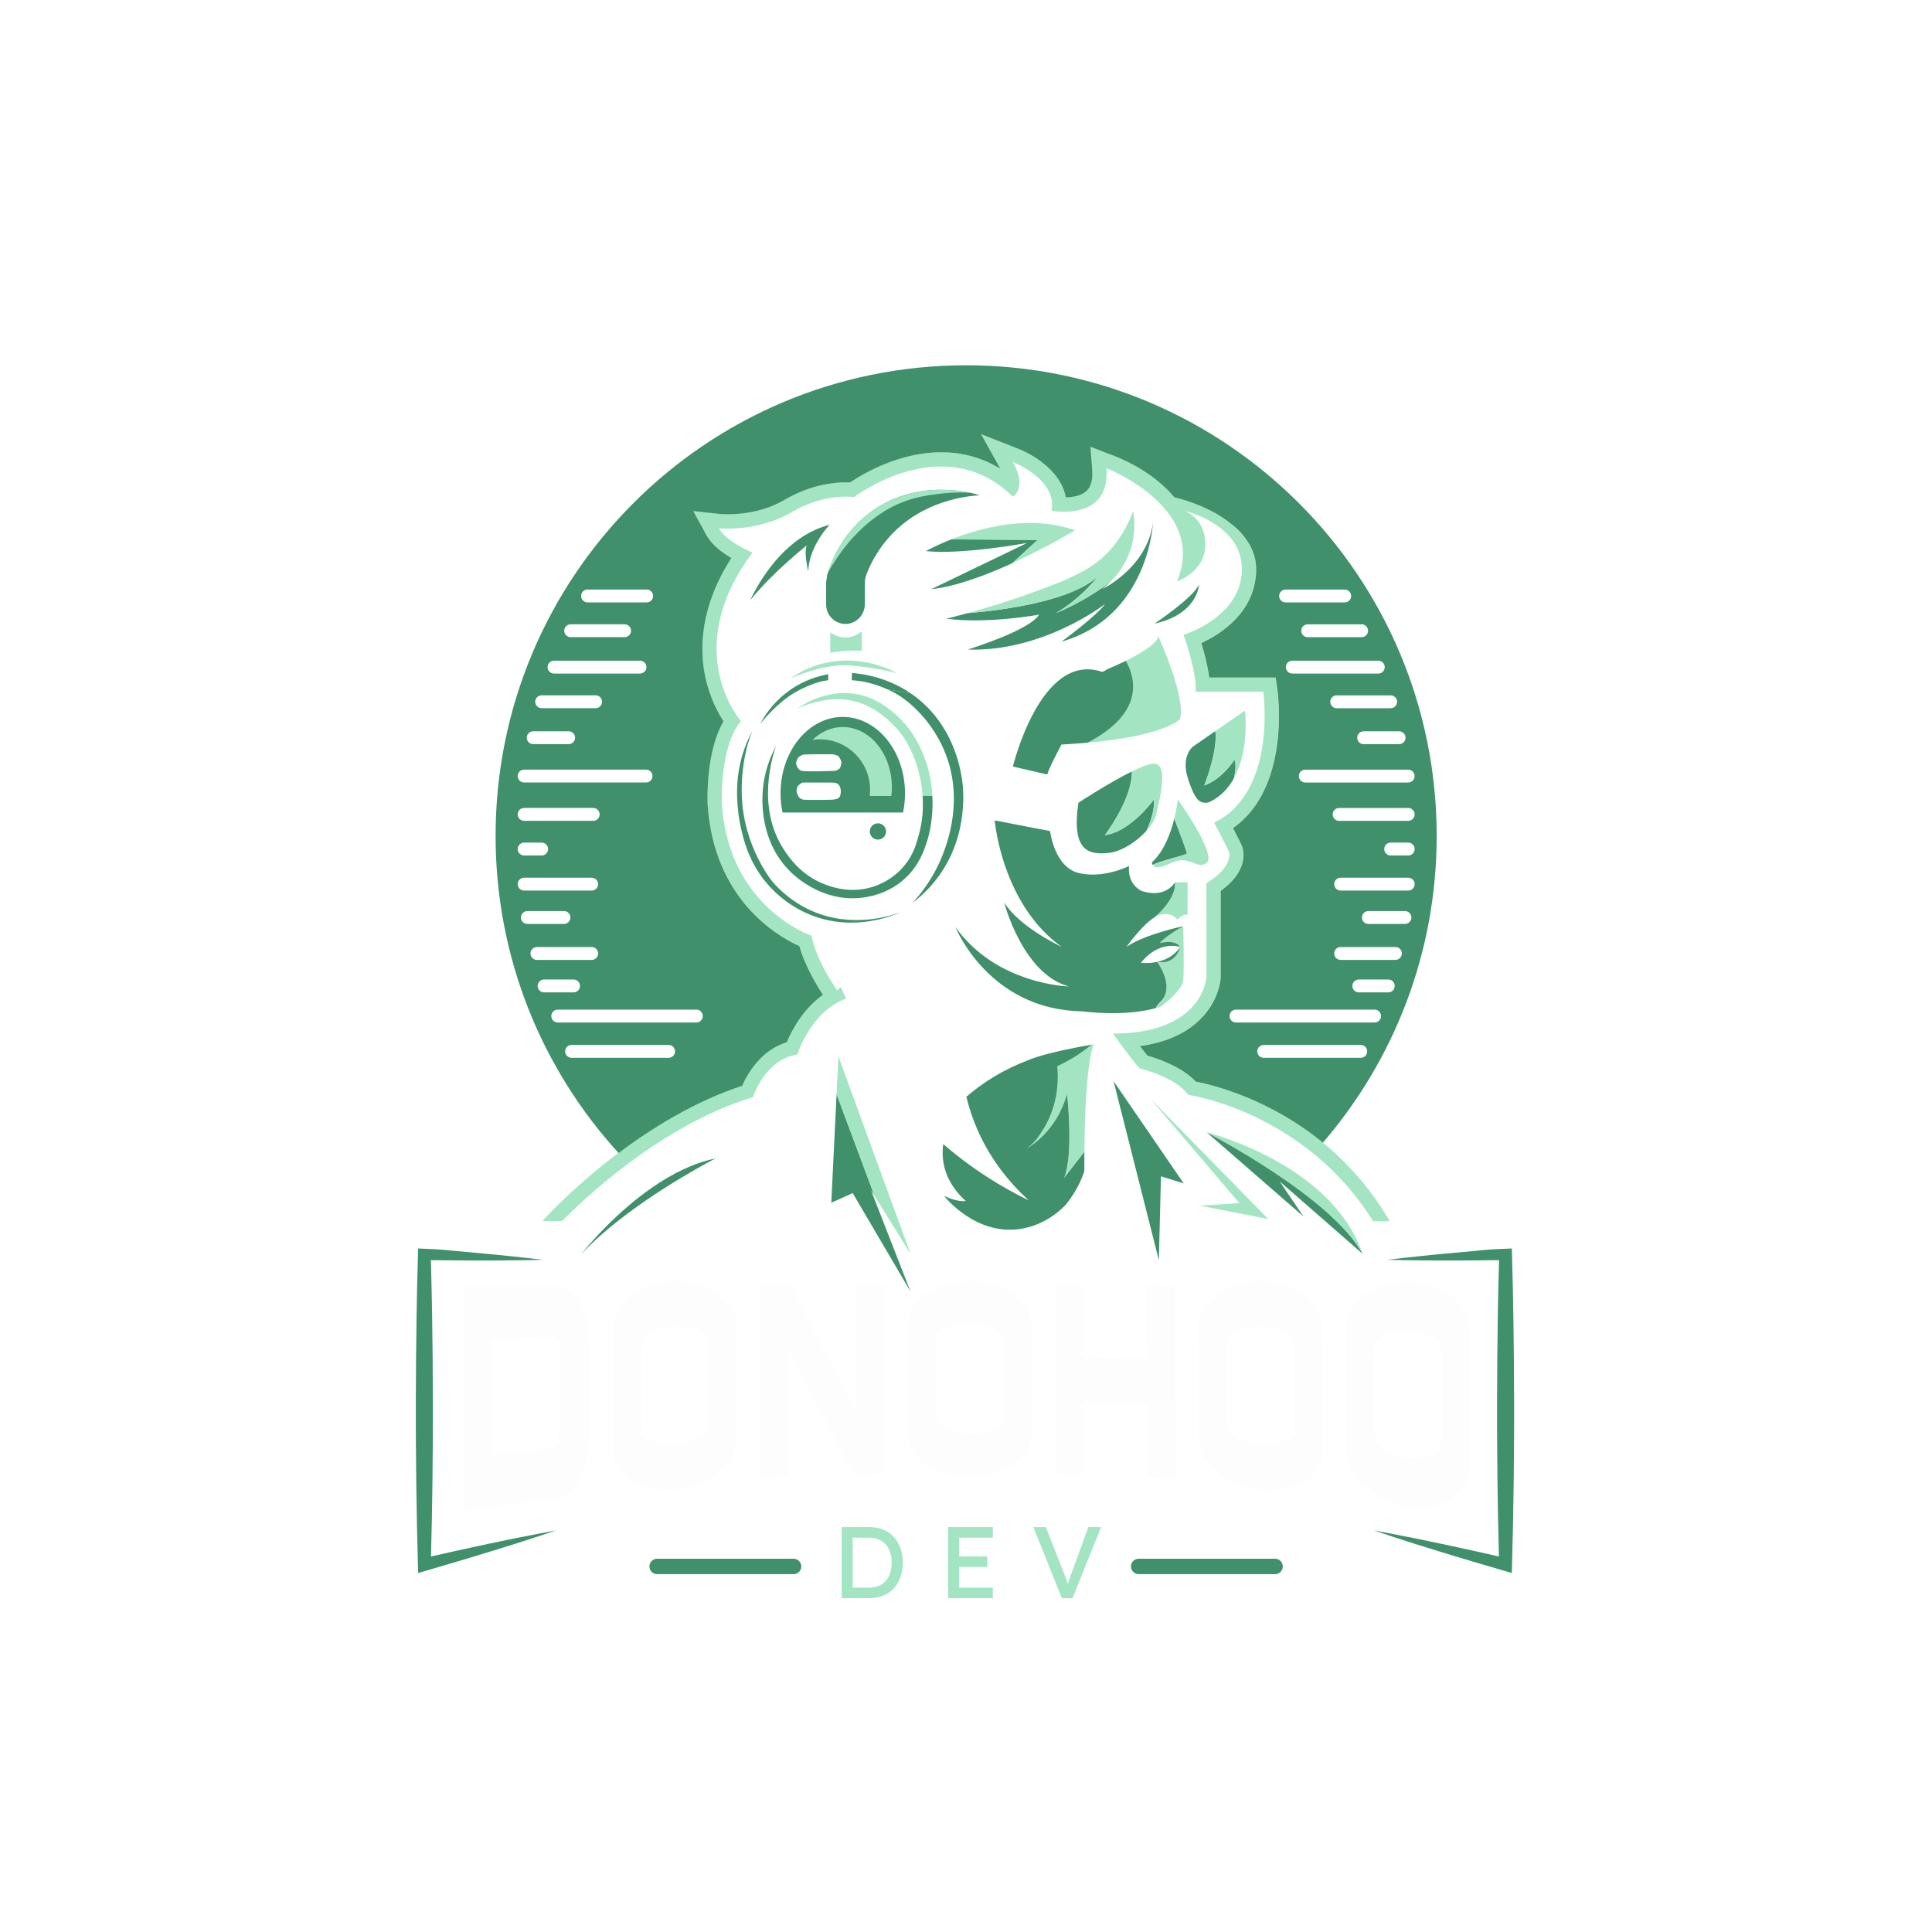
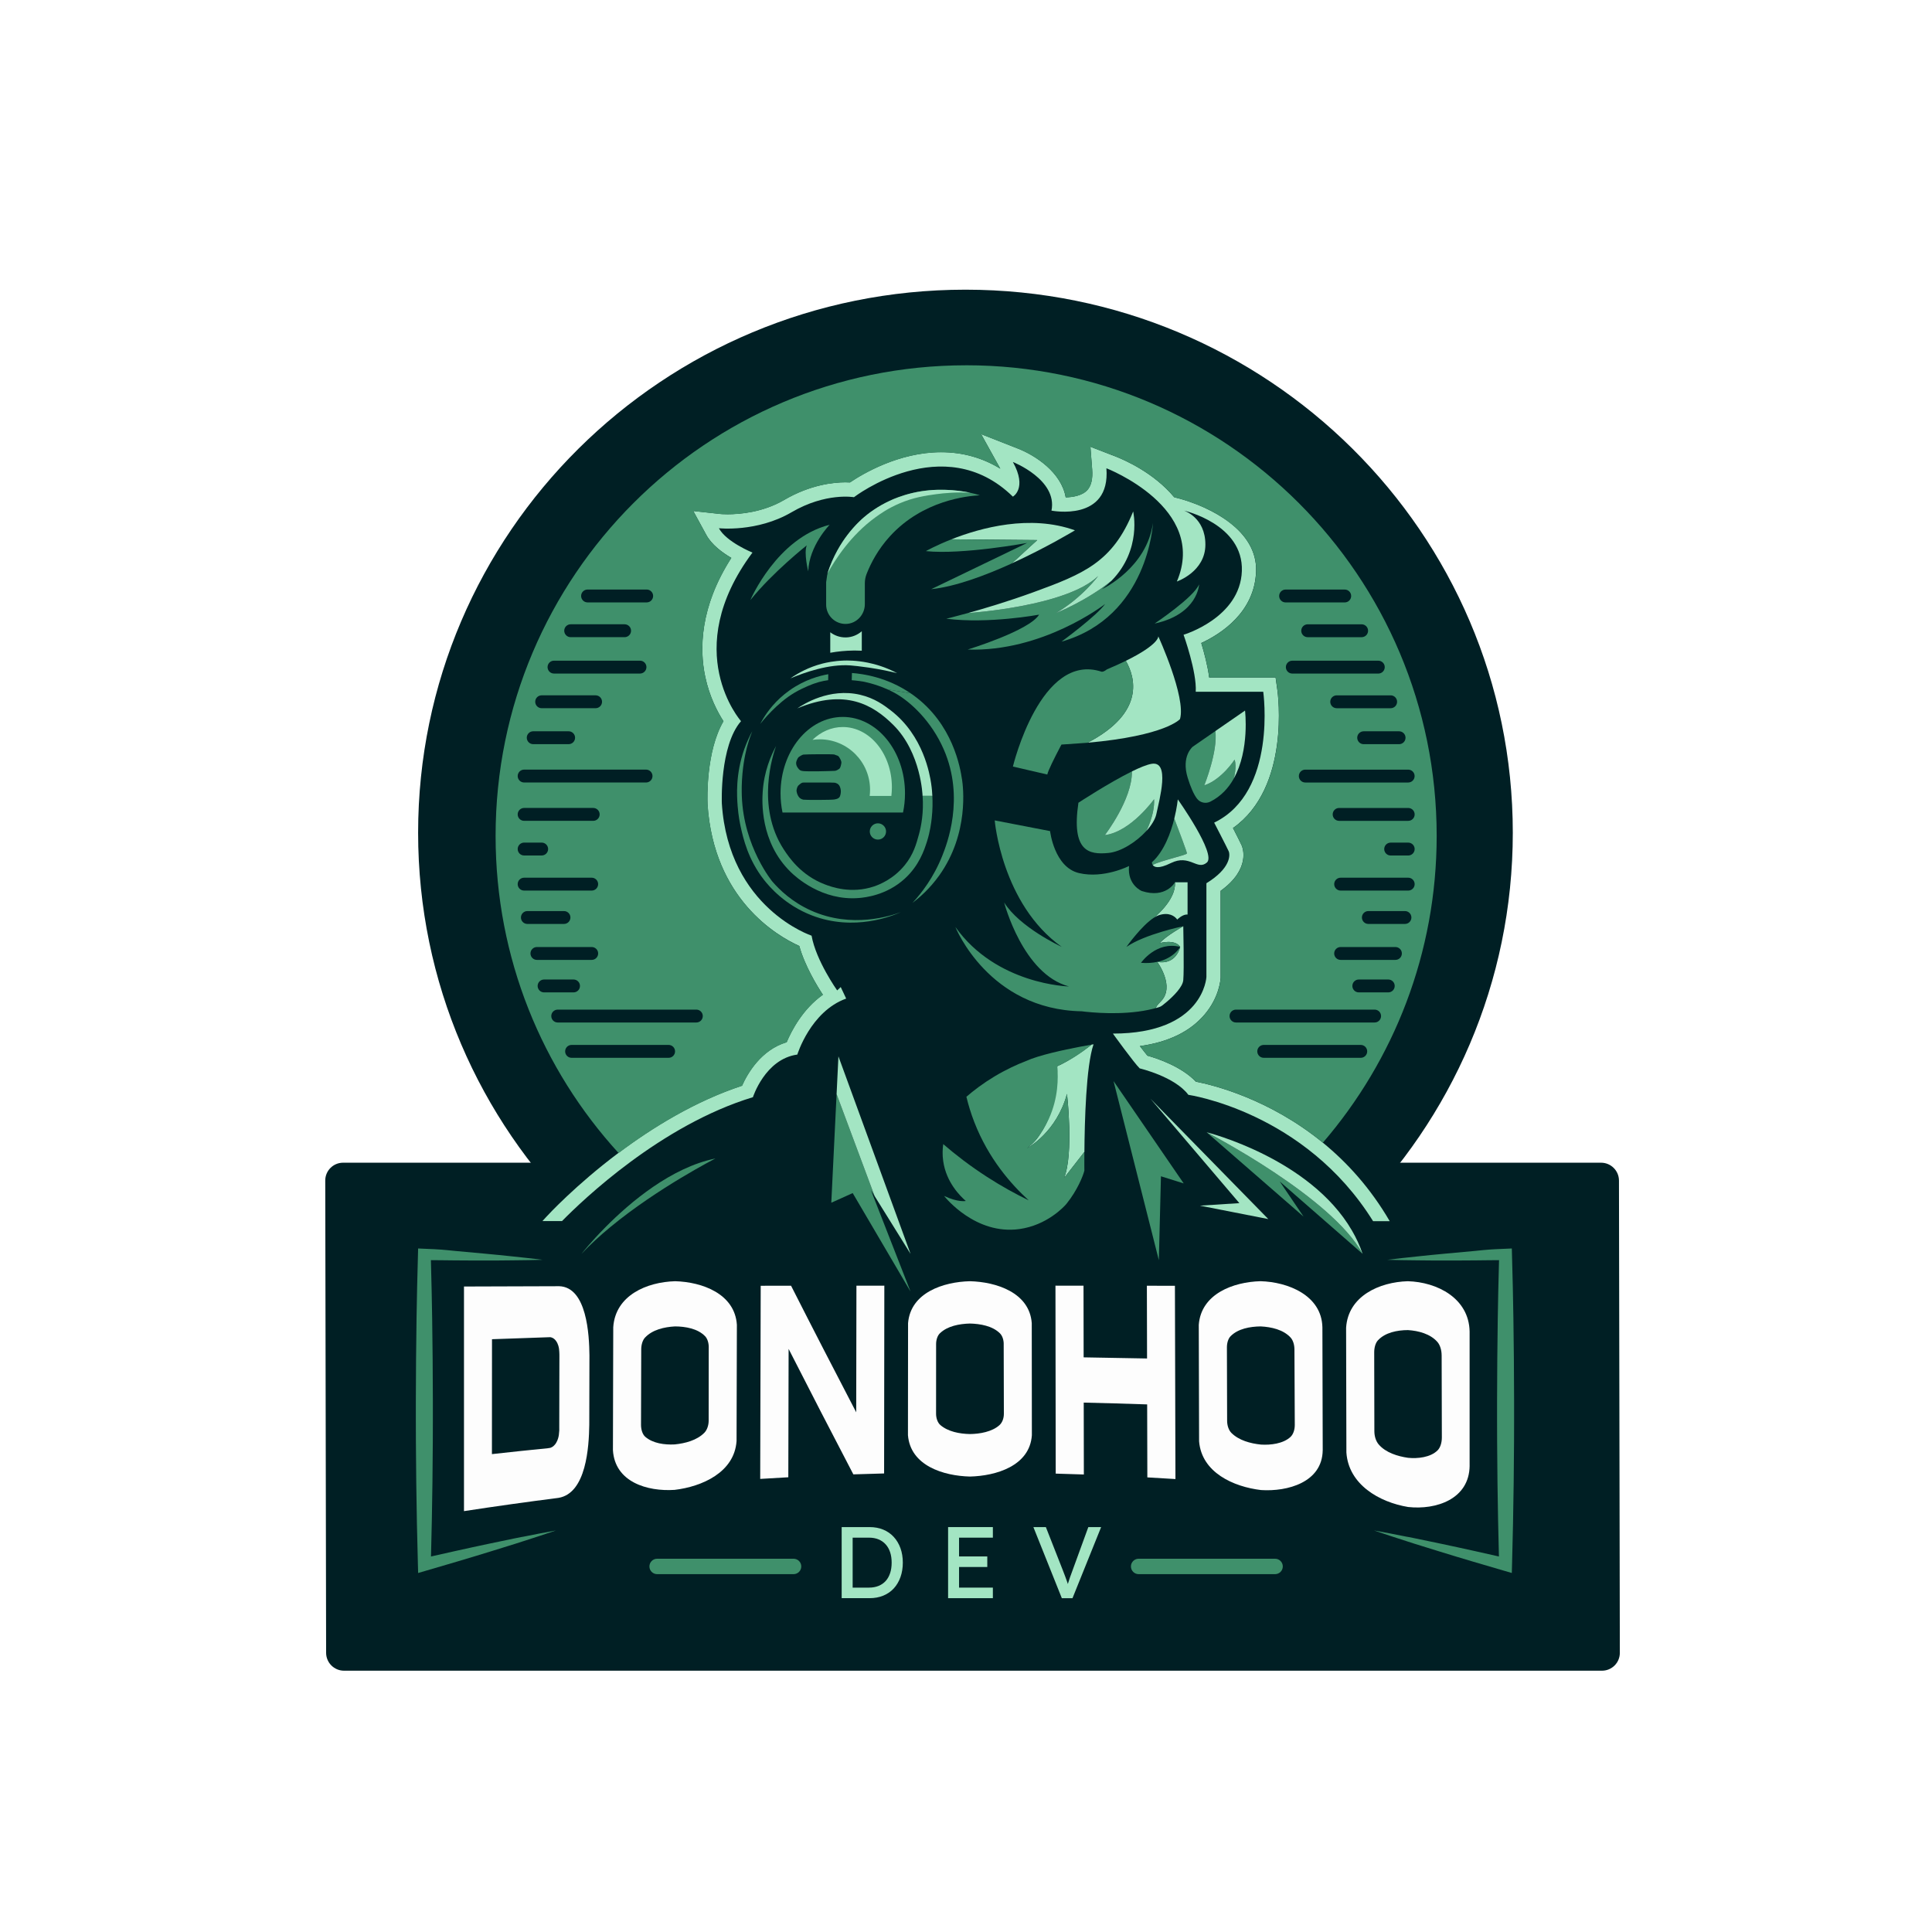
- <svg xmlns="http://www.w3.org/2000/svg" xmlns:ns1="https://boxy-svg.com" id="Layer_1" data-name="Layer 1" viewBox="0 0 1080 1080">
+ <svg xmlns="http://www.w3.org/2000/svg" xmlns:ns1="https://boxy-svg.com" id="Layer_1" data-name="Layer 1" viewBox="0 0 1080 1080" width="1080px" height="1080px">
  <defs>
    <style>
      .cls-1 {
        fill: #3f906b;
      }

      .cls-1, .cls-2, .cls-3, .cls-4 {
        stroke-width: 0px;
      }

      .cls-2 {
        fill: #a3e5c3;
      }

      .cls-3 {
        fill: #fdfdfd;
      }

      .cls-4 {
        fill: #001f24;
      }
    </style>
    <ns1:guide x="470.422" y="422.712" angle="0" />
    <ns1:guide x="451.222" y="421.563" angle="90" />
    <ns1:guide x="458.282" y="431.501" angle="-90" />
    <ns1:guide x="445.017" y="420.525" angle="0" />
+     <ns1:export>
+       <ns1:file format="svg" />
+     </ns1:export>
  </defs>
+   <rect transform="matrix(1, 0, 0.001837, 1, -45.49843, -133.7664)" x="225.857" y="783.726" width="723.197" height="283.97" rx="9.991" ry="9.991" class="cls-4" style="" />
+   <ellipse style="stroke: rgb(0, 0, 0);" cx="539.698" cy="465.509" rx="305.965" ry="303.577" class="cls-4" />
  <g>
    <path class="cls-1" d="m443.61,871.34h-76.27c-2.38,0-4.31,1.93-4.31,4.31s1.93,4.31,4.31,4.31h76.27c2.38,0,4.31-1.93,4.31-4.31s-1.93-4.31-4.31-4.31" />
    <path class="cls-1" d="m712.78,871.34h-76.27c-2.38,0-4.31,1.93-4.31,4.31s1.93,4.31,4.31,4.31h76.27c2.38,0,4.31-1.93,4.31-4.31s-1.93-4.31-4.31-4.31" />
    <g>
      <path class="cls-2" d="m499.62,859.16c-1.63-1.78-3.59-3.14-5.88-4.09-2.29-.95-4.85-1.42-7.69-1.42h-15.55v39.74h15.55c2.84,0,5.41-.47,7.72-1.42,2.31-.95,4.27-2.3,5.88-4.06,1.61-1.76,2.85-3.86,3.72-6.3.87-2.44,1.31-5.14,1.31-8.09s-.44-5.64-1.31-8.06c-.87-2.42-2.12-4.52-3.75-6.3Zm-2.04,20.21c-.57,1.74-1.39,3.21-2.47,4.4s-2.4,2.11-3.97,2.75c-1.57.64-3.36.97-5.36.97h-9.14v-27.93h9.14c2.01,0,3.78.32,5.34.97,1.55.64,2.88,1.57,3.97,2.78,1.1,1.21,1.93,2.68,2.5,4.4.57,1.72.85,3.66.85,5.82s-.28,4.11-.85,5.85Z" />
      <polygon class="cls-2" points="529.99 893.39 555.02 893.39 555.02 887.49 536.12 887.49 536.12 875.96 551.9 875.96 551.9 870.06 536.12 870.06 536.12 859.56 555.02 859.56 555.02 853.65 529.99 853.65 529.99 893.39" />
      <path class="cls-2" d="m608.38,853.65l-8.8,24.13c-.57,1.48-1.05,2.8-1.45,3.97-.4,1.17-.75,2.25-1.05,3.24-.05.16-.1.32-.14.48-.2-.61-.42-1.24-.65-1.92-.26-.78-.58-1.64-.94-2.58-.36-.95-.77-2.01-1.22-3.18l-9.48-24.13h-6.98l15.9,39.74h5.96l16.01-39.74h-7.15Z" />
    </g>
    <g>
      <path class="cls-3" d="m411.73,805.67c-1.25,17.43-19.36,25.38-34.64,27.18-15.26,1-33.39-4.35-34.46-22.22.06-22.9.12-45.81.18-68.71,1.18-17.85,18.82-25.29,34.62-25.71,15.03.4,33.36,6.99,34.49,24.36-.06,21.7-.12,43.4-.18,65.1m-15.54-52.51c0-2.44-.72-4.85-2.08-6.24-4.11-4.24-10.95-5.41-16.77-5.45-6.06.32-12.68,1.85-16.79,6.26-1.37,1.47-2.1,4.04-2.11,6.55-.04,14.08-.08,28.16-.12,42.24,0,2.72.88,5.37,2.39,6.67,4.23,3.66,10.71,4.55,16.44,4.25,5.85-.58,12.37-2.28,16.54-6.48,1.54-1.55,2.45-4.18,2.45-6.84.01-13.66.03-27.31.04-40.97" />
      <path class="cls-3" d="m442.21,718.73c12,23.66,24.16,47.23,36.42,70.76.04-23.6.08-47.2.12-70.79,5.2,0,10.4,0,15.6-.01-.04,34.99-.09,69.99-.13,104.98-5.73.14-11.46.31-17.19.51-12.17-23.32-24.25-46.69-36.19-70.13-.06,23.92-.11,47.83-.17,71.75-5.24.28-10.47.59-15.71.92.09-35.99.19-71.98.28-107.97,5.66,0,11.32-.02,16.98-.02" />
      <path class="cls-3" d="m576.82,802.32c-1.19,17.17-20.09,22.74-34.63,23.08-14.7-.37-33.24-6-34.64-23.13.02-20.88.04-41.75.06-62.63,1.43-17.11,19.78-23.07,34.57-23.43,14.65.36,33.34,6.3,34.58,23.45.02,20.89.04,41.78.06,62.67m-15.74-51c0-2.32-.74-4.63-2.1-5.98-4.17-4.16-10.97-5.34-16.8-5.49-5.95.18-12.56,1.38-16.79,5.48-1.36,1.32-2.1,3.68-2.1,6,0,12.99-.01,25.98-.02,38.97,0,2.51.89,5.01,2.41,6.31,4.29,3.68,10.7,4.91,16.5,5.02,5.48-.05,12.41-1.24,16.56-5.01,1.54-1.4,2.44-3.81,2.43-6.35-.03-12.98-.07-25.96-.1-38.95" />
      <path class="cls-3" d="m605.87,824.25c-5.24-.19-10.48-.35-15.72-.49-.05-35.02-.09-70.05-.14-105.07,5.23,0,10.46,0,15.68.01.02,13.35.05,26.71.07,40.07,11.82.17,23.63.39,35.45.63-.03-13.55-.07-27.11-.1-40.66,5.23,0,10.46.01,15.68.02.1,36.01.19,72.02.29,108.04-5.23-.34-10.47-.65-15.71-.93-.03-13.6-.07-27.2-.1-40.8-11.82-.4-23.64-.73-35.46-1.01.02,13.4.05,26.8.07,40.2" />
      <path class="cls-3" d="m739.4,810.72c-.25,17.97-19.77,23.2-34.46,22.23-15.43-1.83-33.2-9.8-34.64-27.22-.06-21.72-.12-43.43-.18-65.15,1.32-17.34,19.3-23.97,34.49-24.38,15.28.4,34.21,7.84,34.62,25.74.06,22.93.12,45.85.18,68.78m-15.81-56.43c-.01-2.51-.75-5.03-2.11-6.54-4.04-4.48-10.86-5.99-16.8-6.28-5.95.08-12.59,1.27-16.76,5.45-1.36,1.36-2.08,3.82-2.08,6.27.04,13.68.08,27.36.12,41.05,0,2.65.9,5.3,2.43,6.81,4.2,4.15,10.54,5.86,16.48,6.48,5.38.34,12.42-.48,16.5-4.26,1.53-1.42,2.42-3.98,2.41-6.72-.06-14.08-.13-28.17-.19-42.25" />
      <path class="cls-3" d="m821.53,819.42c-.24,18.61-18.7,24.74-34.38,23-16.11-2.67-33.34-12.56-34.51-30.5-.05-23.22-.11-46.43-.16-69.65,1.07-17.8,18.67-25.61,34.49-26.06,16.45.45,34.19,9.55,34.55,28.1v75.11Zm-15.65-61.78c0-2.93-.88-5.79-2.37-7.49-3.97-4.52-10.58-6.26-16.49-6.62-6.01.03-12.67,1.34-16.75,5.72-1.36,1.46-2.08,4.08-2.08,6.71.03,14.7.06,29.41.09,44.11,0,2.84.9,5.61,2.42,7.38,3.95,4.61,10.61,6.64,16.43,7.48,5.35.53,12.47-.21,16.46-4.14,1.53-1.5,2.42-4.26,2.41-7.24-.04-15.31-.07-30.61-.11-45.92" />
      <path class="cls-3" d="m312.45,719c-17.69.05-35.38.11-53.08.17,0,41.85,0,83.71,0,125.56,17.59-2.69,35.2-5.16,52.84-7.41,15.59-2.61,17.02-28.62,17.2-40.89.03-12.94.06-25.88.09-38.82-.12-11.27-1.37-38.27-17.06-38.62m-37.41,29.64c10.85-.41,21.7-.79,32.56-1.14.5.06,2.03.34,3.34,2.25,1.15,1.67,1.5,3.65,1.58,4.4.25,2.19.2,4.18.2,4.18,0,4.38-.02,8.77-.03,13.15-.02,8.78-.03,17.56-.05,26.33.07.95.03,2.48-.23,4.34-.11.81-.46,2.77-1.59,4.56-1.34,2.11-2.92,2.6-3.37,2.69-.29.06-.62.09-.93.13.02,0,.03,0,.05.02-10.53,1.04-21.06,2.14-31.57,3.32.01-21.41.03-42.81.04-64.22" />
    </g>
    <path class="cls-2" d="m420.86,613.42s6.8-21.45,24.85-23.91c0,0,7.39-24.15,27.31-31.3l-3.05-6.45-1.99,1.88s-11.84-16.64-14.3-30.59c0,0-46.42-15.36-50.17-73.97,0,0-1.29-32.12,10.73-45.95,0,0-34.64-39.15,6.39-94.24,0,0-14.54-5.86-18.76-13.6,0,0,21.33,2.34,40.56-8.91,19.22-11.25,34.93-8.44,34.93-8.44,0,0,49.94-38.37,88.85-.31,0,0,8.21-4.61,0-19.38,0,0,25.09,9.85,21.57,27.19,0,0,33.06,6.56,30.71-23.68,0,0,56.97,22.04,39.39,63.3,0,0,15.94-5.39,15.94-20.63s-11.96-18.99-11.96-18.99c0,0,33.29,7.5,32.35,33.76-.94,26.26-32.59,35.63-32.59,35.63,0,0,7.5,20.86,6.8,31.88h37.74s7.97,56.03-27.43,73.15c0,0,7.15,13.83,8.09,15.94.94,2.11,1.17,9.61-12.43,17.93v52.4s-1.41,31.65-52.28,31.65c0,0,11.84,16.41,15,19.46,0,0,19.58,4.57,27.19,14.77,0,0,65.07,9.32,103.26,70.63h9.3c-10.85-18.64-23.98-32.94-37.38-43.89-29.93-24.47-61.15-32.18-70.99-34.1-8.06-8.47-21.39-12.93-27.08-14.53-1.04-1.25-2.52-3.14-4.21-5.35,15.95-2.2,28.09-8.11,36.19-17.67,8.24-9.71,8.9-19.54,8.95-20.63v-.18s0-48.31,0-48.31c16.92-12.23,12.36-24.05,11.74-25.44-.56-1.27-2.8-5.68-4.84-9.67,32.14-22.58,25.13-74.94,24.79-77.3l-.97-6.85h-37.12c-.88-6.71-2.82-13.99-4.43-19.27,10.96-5.08,29.82-17.13,30.64-40,.21-5.79-1.29-10.91-3.89-15.4-5.33-9.22-15.3-15.82-24.79-20.18-6.46-2.97-12.69-4.9-17.08-5.92-11.42-13.7-27.6-20.77-33.15-22.94-1.06-.41-1.73-.65-1.91-.72l-.17-.07-11.63-4.5.98,12.61c.41,5.32-.51,9.24-2.73,11.64-3.02,3.27-8.55,3.96-12.05,4.04-2.4-13.96-16.95-23.44-26.64-27.24l-20.66-8.11,10.73,19.32c-9.99-6.12-21.07-9.22-33.11-9.22-23.6,0-43.84,12.11-50.93,16.9-.76-.04-1.63-.07-2.59-.07-6.48,0-19.54,1.28-34.17,9.84-11.92,6.98-24.91,8.02-31.59,8.02-2.53,0-4.07-.15-4.07-.15l-15.18-1.67,7.31,13.41c2.98,5.46,8.86,9.82,13.96,12.81-17.64,27.51-17.84,51.01-14.59,66.4,2.39,11.3,6.94,19.85,10.2,24.89-9.76,16.73-9.04,42.94-8.91,46.19v.19c3.4,53.04,38.74,73.61,51.3,79.28,3.12,11.24,10.12,22.6,13.18,27.24-11.25,7.98-17.51,20.03-20.25,26.54-14.34,4.27-21.91,17.53-24.93,24.31-26.31,8.66-50.28,23.49-69.06,37.59-23.9,17.94-39.38,34.68-40.52,35.93l-1.98,2.17h10.95c11.69-11.9,55.32-53.62,106.64-69.23" />
    <path class="cls-2" d="m579.81,301.91l-14.2,13.02c19.47-8.88,35.29-18.47,35.29-18.47-25.03-9.03-52.74-1.42-69.06,5.02l47.97.43Z" />
    <path class="cls-1" d="m613.92,321.96c-17.56,17.09-72.08,20.71-72.95,20.77h-.01c-7.36,2.04-11.96,3.14-11.96,3.14,23.73,2.99,51.87-2.28,51.87-2.28-5.45,8.97-39.91,19.51-39.91,19.51,41.73,1.39,75.78-24.67,76.81-25.47-4.76,6.69-24.41,21.07-24.41,21.07,48.7-13.89,51.16-66.39,51.16-66.39-3.46,25-27.71,36.66-28.47,37.02,1.96-1.52,3.71-3.09,5.28-4.69-13.97,11.25-30.3,17.79-31.06,18.08,14.75-8.65,23.64-20.76,23.64-20.76" />
    <path class="cls-1" d="m670.3,326.65c-2.93,7.27-24.85,21.92-24.85,21.92,24.26-5.27,24.85-21.92,24.85-21.92" />
    <path class="cls-2" d="m607.92,415.2h.01c43.86-3.91,51.7-13.24,51.7-13.24,3.52-12.13-12.13-46.24-12.13-46.24,0,0,.66,4.45-18.15,13.68,5.11,8.91,11.24,28.84-21.43,45.8" />
    <path class="cls-1" d="m619.63,476.81c7.1-.69,15.6-6.19,21.13-12.24,0,0,4.81-9.16,4.37-17.78,0,0-12.98,18.19-27.52,20.05,0,0,15.37-19.97,15.14-35.62-12.95,6.4-29.91,17.52-29.91,17.52-4.04,27.37,5.93,29.12,16.79,28.07" />
    <path class="cls-1" d="m669.2,446.53c1.76,2.23,4.86,2.88,7.4,1.59,5.96-3.02,10.16-7.64,13.1-12.91h0c.08-.3,1.81-6.61.44-10.56,0,0-7.03,11.07-16.96,14.41.21-.53,7.66-19.07,6.22-30.39l-12.61,8.72s-6.64,5.24-2.84,17.46c1.51,4.89,3.36,9.3,5.25,11.69" />
    <path class="cls-2" d="m645.14,446.8c.44,8.62-4.37,17.78-4.37,17.78h0c2.92-3.21,5.01-6.56,5.62-9.45,1.76-8.33,7.85-30.01-2.7-28.14-2.66.47-6.58,2.09-10.94,4.23.24,15.65-15.14,35.62-15.14,35.62,14.54-1.85,27.52-20.05,27.52-20.05" />
    <path class="cls-1" d="m663.51,477.02c0-.79-4.33-12.27-7.06-19.42-1.96,7.9-5.7,18.3-12.54,24.45,0,.07.01.78.48,1.45,4.59-2.52,19.13-5.5,19.13-6.49" />
    <path class="cls-2" d="m656.44,457.61c2.73,7.15,7.06,18.63,7.06,19.42,0,.99-14.54,3.97-19.13,6.49.81,1.22,3.21,2.38,10.07-1.02,10.64-5.28,14.77,4.39,20.22-.35,5.45-4.75-16.26-35.29-16.26-35.29,0,0-.45,4.63-1.96,10.75" />
    <path class="cls-2" d="m673.18,439.05c9.92-3.34,16.96-14.41,16.96-14.41,1.37,3.96-.36,10.26-.44,10.55,8.98-16.05,6.28-37.98,6.28-37.98l-16.58,11.45c1.44,11.32-6.01,29.86-6.22,30.39" />
    <path class="cls-1" d="m607.13,565.6c-.06,0-.11-.01-.17-.02.06,0,.11.01.17.02" />
    <path class="cls-1" d="m607.47,565.63s-.07,0-.11-.01c.04,0,.07,0,.11.01" />
    <path class="cls-1" d="m607.82,565.67s-.02,0-.03,0c0,0,.02,0,.03,0" />
    <path class="cls-1" d="m663.34,511.22c.17,0,.33,0,.5.02h0c-.17-.02-.33-.03-.5-.02" />
    <path class="cls-1" d="m651.5,510.94c4.63-.07,6.55,3.11,6.55,3.11h0s-1.94-3.19-6.55-3.11" />
    <path class="cls-1" d="m606.79,565.56c-.07,0-.14-.02-.2-.02.07,0,.13.02.2.02" />
    <polygon class="cls-1" points="663.85 511.24 663.85 511.22 663.84 511.24 663.85 511.24" />
    <path class="cls-2" d="m648.26,527.21s8.5-2.46,11.46,2.11c0,0-2,10.26-12.82,8.38,0,0,10.35,13.92,1.89,22.21,0,0,0,0-.01.01-1.76,1.72-2.52,2.86-2.6,3.59.45-.12.9-.25,1.34-.39.03,0,.06-.02.1-.03.11-.03.22-.07.33-.1.66-.21,1.28-.54,1.83-.97.65-.5,1.61-1.27,2.71-2.21,3.58-3.09,8.63-8.07,8.97-11.9.53-5.98,0-30.13,0-30.13h0c-.05.03-9.56,5.28-13.19,9.44" />
    <path class="cls-2" d="m656.82,493.22c.69,9.95-11.6,19.63-11.78,19.77,0,0,0,0,0,0,.98-.63,1.92-1.12,2.82-1.4,1.37-.44,2.58-.64,3.65-.65,4.61-.08,6.54,3.09,6.55,3.11h0s2.76-2.76,5.28-2.83c.17,0,.34,0,.5.02l.02-.02h0v-18.01h-7.03Z" />
    <path class="cls-1" d="m622.48,604.34l1.26,4.97h0s19.75,78.07,19.75,78.07l4.31,17.06.43-17.04c.25-9.95.5-19.9.75-29.85l12.72,3.99-39.22-57.2Z" />
    <polygon class="cls-2" points="692.81 672.56 670.77 673.97 708.99 681.47 643.11 614.19 692.81 672.56" />
    <path class="cls-1" d="m674.54,632.96l54.14,47.11-13.3-19.63,31.4,27.42,14.96,13.07c-17.33-31.86-86.13-67.42-87.2-67.97" />
    <path class="cls-2" d="m674.53,632.95h0c1.08.56,69.88,36.12,87.2,67.98-1.58-4.62-3.6-8.95-5.97-13.03-23.55-40.62-81.25-54.96-81.25-54.96" />
    <polygon class="cls-1" points="486.85 665.3 488.89 668.56 467.66 611.63 464.7 672.33 476.66 666.94 488.25 686.67 509.01 722.03 495.21 686.71 486.85 665.3" />
    <polygon class="cls-2" points="468.69 590.51 467.66 611.63 488.89 668.56 488.93 668.64 500.18 686.73 509.01 700.93 503.83 686.75 468.69 590.51" />
    <path class="cls-1" d="m399.94,647.6c-24.72,5.03-47.66,24.44-61.48,38.39-8.4,8.48-13.42,14.94-13.42,14.94,4.83-5.16,10.31-10.17,16.07-14.93,26.54-21.94,58.84-38.4,58.84-38.4" />
    <path class="cls-2" d="m610.2,583.95c-4.08,3.22-12.29,9.06-19.19,12.07.14,5.62-.16,24.5-9.71,38.17h-.01c-2.89,4.64-6.81,7.41-7.29,7.75.98-.52,16.69-9.22,22.46-30.45,0,0,3.88,33.29-1.63,47.01l11.36-14.59c.12-16.54.91-48.06,5.11-60.14,0,0-.39.06-1.09.18" />
    <path class="cls-1" d="m606.18,643.92l-11.36,14.59c5.51-13.72,1.63-47.01,1.63-47.01-5.77,21.23-21.48,29.93-22.46,30.45.49-.34,4.4-3.11,7.29-7.74h0c1.76-2.52,3.53-5.49,5.09-8.93,5.25-11.65,5.25-22.63,4.63-29.25,2.9-1.34,6.09-3,9.42-5.06,3.79-2.34,7.04-4.75,9.77-7.01-2.15.36-4.32.77-6.53,1.19-8.8,1.68-22.98,4.7-30.04,7.95h0c-5.22,2.01-11.31,4.8-17.8,8.7-6.28,3.78-11.46,7.73-15.6,11.3,1.08,4.49,2.51,9.25,4.43,14.18,7.95,20.49,20.59,34.76,30.4,43.71-7.19-3.48-15.06-7.78-23.28-13.09-9.55-6.16-17.69-12.46-24.5-18.34-.38,2.68-.53,5.95,0,9.6,1.74,11.89,9.51,19.47,12.62,22.19,0,0-4.16.94-12.13-2.81.77.99,17.6,21.87,42.06,18.52,15.24-2.09,24.9-12.32,26.41-14.19,5.99-7.44,9.24-15.6,9.94-18.47,0,0-.05-4.13-.01-10.47Zm-32.23-1.94s.01,0,.02,0c0,0,0,0-.02,0h0Zm.02-.01h0s0-.01.02-.02c0,0-.02,0-.02,0h0Z" />
    <path class="cls-1" d="m450.99,304.85c-1.76,4.34.82,14.53.82,14.53.47-14.3,11.96-26.02,11.96-26.02-29.54,7.38-44.31,42.08-44.31,42.08,12.54-15.59,31.53-30.59,31.53-30.59" />
    <path class="cls-1" d="m531.85,301.49c-8.79,3.47-14.28,6.59-14.28,6.59,20.4,2.11,56.61-4.57,56.61-4.57l-53.62,25.85c13.61-1.44,30.37-7.71,45.06-14.41l14.2-13.02-47.97-.43Z" />
    <path class="cls-2" d="m540.97,342.73c.88-.06,55.4-3.69,72.95-20.77,0,0-8.9,12.12-23.64,20.76.76-.3,17.09-6.84,31.06-18.08,17.12-17.49,12.11-38.73,12.11-38.73-11.43,28.23-27.43,34.82-55.92,45.2-14.07,5.12-27.43,9.1-36.56,11.63" />
    <path class="cls-1" d="m540.09,204.2c-145.28,0-263.05,117.77-263.05,263.05,0,68.31,26.04,130.54,68.75,177.31,18.78-14.1,42.75-28.94,69.06-37.59,3.02-6.78,10.59-20.04,24.93-24.31,2.74-6.51,8.99-18.57,20.25-26.55-3.06-4.64-10.06-16-13.18-27.24-12.56-5.66-47.9-26.24-51.29-79.28v-.19c-.14-3.24-.86-29.45,8.9-46.19-3.27-5.05-7.81-13.59-10.21-24.9-3.26-15.39-3.05-38.89,14.59-66.4-5.11-2.99-10.98-7.35-13.96-12.81l-7.32-13.41,15.18,1.67s1.54.15,4.07.15c6.68,0,19.67-1.04,31.59-8.02,14.63-8.56,27.69-9.84,34.17-9.84.96,0,1.83.03,2.59.07,7.09-4.8,27.33-16.9,50.93-16.9,12.03,0,23.12,3.09,33.11,9.22l-10.73-19.32,20.66,8.11c9.68,3.8,24.24,13.28,26.63,27.23,3.5-.08,9.03-.77,12.06-4.04,2.23-2.4,3.14-6.32,2.73-11.64l-.97-12.61,11.62,4.49s0-.06,0-.09c0,0,.77.3,2.09.88,5.56,2.17,21.73,9.24,33.15,22.94,4.39,1.02,10.62,2.95,17.08,5.92,1.68.74,3.76,1.75,6.09,3.07,3.9,2.22,6.64,4.3,7.6,5.05,2.42,1.88,4.97,3.88,7.64,7.12,1.58,1.92,2.71,3.67,3.45,4.93,1.08,1.84,2.54,4.8,3.34,8.68.44,2.13.63,4.37.55,6.72-.82,22.87-19.68,34.91-30.64,40,1.6,5.28,3.54,12.56,4.42,19.27h37.13l.97,6.85c.34,2.36,7.35,54.72-24.8,77.3,2.04,3.98,4.28,8.4,4.84,9.67.62,1.39,5.18,13.21-11.73,25.44v48.48c-.06,1.09-.72,10.91-8.96,20.62-8.1,9.55-20.24,15.47-36.2,17.67,1.69,2.21,3.17,4.1,4.21,5.35,5.69,1.6,19.02,6.05,27.08,14.52,9.84,1.92,41.06,9.63,70.99,34.1,39.64-46.05,63.61-105.98,63.61-171.51,0-145.28-117.77-263.05-263.04-263.05m-211.62,125.36h33.05c1.99,0,3.6,1.61,3.6,3.6s-1.61,3.6-3.6,3.6h-33.05c-1.99,0-3.6-1.61-3.6-3.6s1.61-3.6,3.6-3.6m-9.44,19.43h30.15c1.99,0,3.6,1.61,3.6,3.6s-1.61,3.6-3.6,3.6h-30.15c-1.99,0-3.6-1.61-3.6-3.6s1.61-3.6,3.6-3.6m-9.32,20.34h48.07c1.99,0,3.6,1.61,3.6,3.6s-1.61,3.6-3.6,3.6h-48.07c-1.99,0-3.6-1.61-3.6-3.6s1.61-3.6,3.6-3.6m-6.9,19.37h30.15c1.99,0,3.6,1.61,3.6,3.6s-1.61,3.6-3.6,3.6h-30.15c-1.99,0-3.6-1.61-3.6-3.6s1.61-3.6,3.6-3.6m-4.72,20.1h19.8c1.99,0,3.6,1.61,3.6,3.6s-1.61,3.6-3.6,3.6h-19.8c-1.99,0-3.6-1.61-3.6-3.6s1.61-3.6,3.6-3.6m-5.08,21.43h68.16c1.99,0,3.6,1.61,3.6,3.6s-1.61,3.6-3.6,3.6h-68.16c-1.99,0-3.6-1.61-3.6-3.6s1.61-3.6,3.6-3.6m0,21.43h38.62c1.99,0,3.6,1.61,3.6,3.6s-1.61,3.6-3.6,3.6h-38.62c-1.99,0-3.6-1.61-3.6-3.6s1.61-3.6,3.6-3.6m0,19.37h9.81c1.99,0,3.6,1.61,3.6,3.6s-1.61,3.6-3.6,3.6h-9.81c-1.99,0-3.6-1.61-3.6-3.6s1.61-3.6,3.6-3.6m-3.6,23.22c0-1.99,1.61-3.6,3.6-3.6h37.77c1.99,0,3.6,1.61,3.6,3.6s-1.61,3.6-3.6,3.6h-37.77c-1.99,0-3.6-1.61-3.6-3.6m1.82,18.65c0-1.99,1.61-3.6,3.6-3.6h20.46c1.99,0,3.6,1.61,3.6,3.6s-1.61,3.6-3.6,3.6h-20.46c-1.99,0-3.6-1.61-3.6-3.6m5.33,20.1c0-1.99,1.61-3.6,3.6-3.6h30.63c1.99,0,3.6,1.61,3.6,3.6s-1.61,3.6-3.6,3.6h-30.63c-1.99,0-3.6-1.61-3.6-3.6m4,18.16c0-1.99,1.61-3.6,3.6-3.6h16.47c1.99,0,3.6,1.61,3.6,3.6s-1.61,3.6-3.6,3.6h-16.47c-1.99,0-3.6-1.61-3.6-3.6m73.22,40.17h-54.24c-1.99,0-3.6-1.61-3.6-3.6s1.61-3.6,3.6-3.6h54.24c1.99,0,3.6,1.61,3.6,3.6s-1.61,3.6-3.6,3.6m15.5-26.94c1.99,0,3.6,1.61,3.6,3.6s-1.61,3.6-3.6,3.6h-77.49c-1.99,0-3.6-1.61-3.6-3.6s1.61-3.6,3.6-3.6h77.49Zm401.52-130.55c0,1.99-1.61,3.6-3.6,3.6h-57.51c-1.99,0-3.6-1.61-3.6-3.6s1.61-3.6,3.6-3.6h57.51c1.99,0,3.6,1.61,3.6,3.6m-5.08-21.43c0,1.99-1.61,3.6-3.6,3.6h-19.8c-1.99,0-3.6-1.61-3.6-3.6s1.61-3.6,3.6-3.6h19.8c1.99,0,3.6,1.61,3.6,3.6m-4.72-20.1c0,1.99-1.61,3.6-3.6,3.6h-30.15c-1.99,0-3.6-1.61-3.6-3.6s1.61-3.6,3.6-3.6h30.15c1.99,0,3.6,1.61,3.6,3.6m-6.9-19.37c0,1.99-1.61,3.6-3.6,3.6h-48.07c-1.99,0-3.6-1.61-3.6-3.6s1.61-3.6,3.6-3.6h48.07c1.99,0,3.6,1.61,3.6,3.6m-9.32-20.34c0,1.99-1.61,3.6-3.6,3.6h-30.15c-1.99,0-3.6-1.61-3.6-3.6s1.61-3.6,3.6-3.6h30.15c1.99,0,3.6,1.61,3.6,3.6m-46.1-23.03h33.05c1.99,0,3.6,1.61,3.6,3.6s-1.61,3.6-3.6,3.6h-33.05c-1.99,0-3.6-1.61-3.6-3.6s1.61-3.6,3.6-3.6m42.01,261.76h-54.24c-1.99,0-3.6-1.61-3.6-3.6s1.61-3.6,3.6-3.6h54.24c1.99,0,3.6,1.61,3.6,3.6s-1.61,3.6-3.6,3.6m7.75-19.74h-77.49c-1.99,0-3.6-1.61-3.6-3.6s1.61-3.6,3.6-3.6h77.49c1.99,0,3.6,1.61,3.6,3.6s-1.61,3.6-3.6,3.6m7.63-16.83h-16.47c-1.99,0-3.6-1.61-3.6-3.6s1.61-3.6,3.6-3.6h16.47c1.99,0,3.6,1.61,3.6,3.6s-1.61,3.6-3.6,3.6m4-18.16h-30.63c-1.99,0-3.6-1.61-3.6-3.6s1.61-3.6,3.6-3.6h30.63c1.99,0,3.6,1.61,3.6,3.6s-1.61,3.6-3.6,3.6m5.33-20.1h-20.46c-1.99,0-3.6-1.61-3.6-3.6s1.61-3.6,3.6-3.6h20.46c1.99,0,3.6,1.61,3.6,3.6s-1.61,3.6-3.6,3.6m1.82-18.65h-37.77c-1.99,0-3.6-1.61-3.6-3.6s1.61-3.6,3.6-3.6h37.77c1.99,0,3.6,1.61,3.6,3.6s-1.61,3.6-3.6,3.6m0-19.61h-9.81c-1.99,0-3.6-1.61-3.6-3.6s1.61-3.6,3.6-3.6h9.81c1.99,0,3.6,1.61,3.6,3.6s-1.61,3.6-3.6,3.6m0-19.37h-38.62c-1.99,0-3.6-1.61-3.6-3.6s1.61-3.6,3.6-3.6h38.62c1.99,0,3.6,1.61,3.6,3.6s-1.61,3.6-3.6,3.6" />
    <path class="cls-1" d="m786.76,859.09l4.67.93,4.66.97,9.31,1.94c3.11.64,6.2,1.31,9.3,1.99l9.29,2.04c4.65,1.02,9.29,2.07,13.92,3.13-.36-13.8-.64-27.6-.81-41.4l-.2-22.95c0-7.65-.07-15.3-.03-22.95.02-7.65.04-15.3.12-22.95.05-4.65.11-12.67.27-22.95.14-8.68.35-19.66.71-32.46-2.54.01-4.62.03-6.07.05-2.15.02-3.79.05-7.08.08-1.1,0-4.2.04-8.22.05-2.74,0-5.48,0-8.22,0h-8.22s-8.22-.08-8.22-.08c-5.48-.04-10.96-.14-16.45-.29,5.44-.67,10.89-1.28,16.34-1.84l8.18-.85,8.18-.78c5.45-.52,10.9-1.04,16.36-1.5,1.04-.09,6.48-.73,11.37-.96.36-.02,1.63-.07,2.55-.11,2.82-.12,5.12-.22,6.65-.29.46,15.53.72,28.72.88,38.99.03,2.01.15,11.01.27,22.95.08,7.65.1,15.3.12,22.95.04,7.65-.03,15.3-.03,22.95l-.2,22.95c-.18,15.3-.5,30.6-.92,45.89l-.13,4.72-4.37-1.27c-6.08-1.77-12.16-3.54-18.23-5.35l-9.1-2.73c-3.03-.92-6.07-1.83-9.09-2.78l-9.08-2.82-4.54-1.41-4.53-1.46c-6.04-1.93-12.07-3.89-18.08-5.95,6.25,1.12,12.48,2.33,18.7,3.58" />
    <path class="cls-1" d="m424.96,404.68c.51-.91,1.02-1.81,1.53-2.72,2.37-3.95,6.99-10.49,14.96-16.11,8.58-6.06,16.94-8.15,21.56-8.96-.02,1.11-.04,2.23-.06,3.34-1.56.2-3.3.53-5.16,1.04-1.03.29-2,.6-2.89.93,0,0-5.52,1.93-10.77,5.03-9.86,5.82-17.96,15.93-19.16,17.44" />
    <path class="cls-1" d="M 471.115 400.77 C 490.333 400.773 505.9 419.912 505.9 443.49 C 505.9 447.18 505.51 450.77 504.8 454.19 L 437.43 454.19 C 436.71 450.78 436.33 447.19 436.33 443.49 C 436.33 419.902 451.907 400.773 471.115 400.77 Z M 449.089 421.817 C 448.362 421.918 446.578 423.093 446.32 423.36 C 445.944 423.748 445.146 425.356 445.057 426.225 C 444.938 427.385 445.359 428.448 446.144 429.454 C 446.836 430.34 447.279 430.883 449.011 431.043 C 452.348 431.351 463.612 431.072 466.65 430.905 C 467.371 430.865 468.406 430.328 469.206 429.705 C 469.869 429.189 470.214 427.363 470.331 426.486 C 470.466 425.482 469.633 424.043 469.014 423.108 C 468.464 422.277 467.844 422.43 466.386 421.774 C 465.79 421.506 450.475 421.624 449.089 421.817 Z M 446.704 438.727 C 445.873 439.307 445.564 440.258 445.319 441.394 C 445.074 442.531 445.755 444.395 446.441 445.352 C 447.131 446.316 448.037 446.778 449.073 447.021 C 449.929 447.223 464.989 447.227 466.454 446.905 C 467.746 446.62 468.384 446.533 469.121 445.776 C 469.775 445.104 469.956 443.638 470.029 442.697 C 470.11 441.653 469.74 439.958 469.147 439.079 C 468.589 438.251 467.582 437.703 466.592 437.53 C 465.571 437.351 451.67 437.467 449.131 437.457 C 447.92 437.452 447.37 438.262 446.704 438.727 Z" />
    <path class="cls-1" d="m498.4,443.73c-.04.4-.08.79-.13,1.18h-12.12c.03-.28.07-.56.09-.85.05-.57.09-1.14.11-1.71,0-.29.01-.58.01-.87,0-15.58-12.58-28.21-28.1-28.21-1.08,0-2.16.06-3.21.19-.29.03-.58.07-.87.12h0c.22-.21.43-.42.65-.61.14-.14.28-.26.43-.38.22-.2.44-.38.67-.57.21-.17.41-.34.62-.49.23-.19.46-.36.69-.52.43-.32.86-.61,1.3-.89.22-.14.44-.28.67-.41.22-.13.46-.26.68-.39.34-.19.69-.36,1.04-.54.35-.17.7-.34,1.06-.49,2.86-1.24,5.92-1.9,9.12-1.9,10.19,0,19.07,6.81,23.81,16.93.33.71.64,1.43.93,2.17.1.24.19.49.28.74.46,1.24.86,2.53,1.19,3.85.07.26.13.53.19.79.68,2.94,1.04,6.03,1.04,9.23,0,1.22-.06,2.43-.17,3.62" />
    <path class="cls-2" d="m471.12,406.41c-6.39,0-12.27,2.68-16.93,7.18,1.33-.2,2.7-.3,4.08-.3,15.52,0,28.1,12.63,28.1,28.21,0,1.16-.08,2.3-.21,3.42h12.12c.18-1.57.29-3.18.29-4.81,0-18.62-12.28-33.7-27.45-33.7" />
    <path class="cls-1" d="m486.21,464.79c0,2.51,2.04,4.55,4.55,4.55s4.55-2.04,4.55-4.55-2.04-4.55-4.55-4.55-4.55,2.04-4.55,4.55" />
    <path class="cls-2" d="m521.19,444.92c-.07-1.6-.24-4.12-.71-7.17-.69-4.42-4.1-26.46-22.57-40.65-3.5-2.69-8.88-6.82-17.14-8.73-17.13-3.95-31.5,5.2-35.08,7.62,26.65-11.17,42.28-2.15,53.79,9.37,15.53,15.55,16.24,39.55,16.24,39.55h0s0-.01,0-.02c1.82,0,3.64.01,5.46.02" />
    <path class="cls-1" d="m521.19,444.92c-1.82,0-3.64-.01-5.45-.02.68,9.41-.77,16.87-2.05,21.54-1.46,5.35-3.05,11.17-7.88,17.13-6.47,7.99-14.55,11.05-17.25,11.96-12.8,4.3-23.86.24-27.59-1.2-13.24-5.09-20.03-15.19-22.83-19.48-15.77-24.16-5.91-53.33-4.33-57.77-2.73,5.04-6.73,13.98-7.46,25.66-.29,4.62-1.74,27.88,15.79,44.85,2.64,2.56,17.29,16.12,38.02,14.4,3.36-.28,15.34-1.48,25.54-10.75,8.16-7.42,10.97-16.09,12.51-20.91,1.76-5.51,2.37-10.63,2.62-12.91.56-4.96.54-9.23.36-12.5" />
    <path class="cls-1" d="m416.08,418.73c-4.98,14.07-4.16,26.29-3.73,31.84.43,5.54,1.29,9.76,1.68,11.53,1.45,6.58,4.14,18.3,12.97,29.64,3.03,3.89,11.79,14.17,26.82,19.97,23.7,9.14,45.11.25,49.83-1.85-5.44,2.03-27.34,9.45-50.32-.88-10.41-4.69-17.41-11.38-21.53-16.13,0,0-16.12-19.38-17.12-47.86-.11-3.19-.11-7.49.36-12.57.8-8.66,2.52-14.77,2.9-16.1.9-3.15,1.86-5.74,2.6-7.6-1.38,2.53-3.01,5.91-4.47,10.03" />
    <path class="cls-1" d="m487.12,285.97c-16.31,11.8-22.51,28.01-24.71,35.42-.2,1.37-.39,2.71-.59,4.07,0,4.17,0,8.34,0,12.51,0,6.07,5,10.96,11.1,10.81,5.9-.15,10.53-5.15,10.53-11.05v-11.65c0-1.79.33-3.56.98-5.23,2.39-6.09,6.39-13.8,13.15-21.18,18.38-20.06,43.21-22.4,50.05-22.81.02,0,.02-.03,0-.04-4-1.24-34.2-9.89-60.51,9.14" />
    <path class="cls-2" d="m471.5,369.26c1.83-.07,7.03-.17,13.62,1.17,4.09.83,9.93,2.45,16.39,5.87-3.75-.92-9.2-2.12-15.87-3.11-4.69-.7-8.66-1.09-10.18-1.21-12.03-.92-25.65,3.89-33.65,7.25,4.25-2.97,10.27-6.32,17.94-8.28,2.2-.56,6.38-1.49,11.75-1.68" />
    <path class="cls-1" d="m476.25,376.21c-.04,1.35-.09,2.69-.13,4.04.68.05,1.38.1,2.09.18,1.47.15,2.86.34,4.19.56,0,0,6.54,1.14,13.81,4.41l12.86,2.17c-13.19-8.99-26.47-10.87-32.81-11.36" />
    <path class="cls-1" d="m537.77,435.74c-.96-6.44-5-31.02-27.18-47.1-.51-.37-1.02-.73-1.53-1.07l-12.85-2.17c1.33.6,2.68,1.26,4.02,2,8.76,4.85,20.49,15.77,27.37,31.6,11.85,27.29,1.64,53.02-.77,59.15-4.89,12.43-11.82,21.24-16.72,26.55,4.05-3.07,9.7-8.01,14.9-15.28,16.84-23.54,13.36-49.76,12.78-53.69" />
    <path class="cls-1" d="m292.08,859.09l-4.67.93-4.66.97-9.31,1.94c-3.11.64-6.2,1.31-9.3,1.99l-9.29,2.04c-4.65,1.02-9.29,2.07-13.92,3.13.36-13.8.64-27.6.81-41.4l.2-22.95c0-7.65.07-15.3.03-22.95-.02-7.65-.04-15.3-.12-22.95-.05-4.65-.11-12.67-.27-22.95-.14-8.68-.35-19.66-.7-32.46,2.54.01,4.62.03,6.07.05,2.15.02,3.79.05,7.08.08,1.1,0,4.2.04,8.22.05,2.74,0,5.48,0,8.22,0h8.22s8.22-.08,8.22-.08c5.48-.04,10.97-.14,16.45-.29-5.44-.67-10.89-1.28-16.34-1.84l-8.18-.85-8.18-.78c-5.45-.52-10.9-1.04-16.36-1.5-1.04-.09-6.48-.73-11.37-.96-.36-.02-1.63-.07-2.55-.11-2.82-.12-5.12-.22-6.65-.29-.45,15.53-.72,28.72-.88,38.99-.03,2.01-.14,11.01-.27,22.95-.08,7.65-.1,15.3-.12,22.95-.04,7.65.03,15.3.03,22.95l.2,22.95c.18,15.3.5,30.6.92,45.89l.13,4.72,4.37-1.27c6.08-1.77,12.16-3.54,18.23-5.35l9.1-2.73c3.03-.92,6.07-1.83,9.09-2.78l9.08-2.82,4.54-1.41,4.53-1.46c6.04-1.93,12.07-3.89,18.08-5.95-6.25,1.12-12.48,2.33-18.7,3.58" />
    <path class="cls-2" d="m472.63,356.32h0c-3.2,0-6.14-1.07-8.51-2.88v11.46c4.1-.74,8.44-1.19,12.97-1.24.35,0,.7,0,1.04,0,1.21,0,2.42.03,3.62.09v-10.89c-2.37,2.08-5.43,3.37-8.75,3.46-.12,0-.25,0-.37,0" />
    <path class="cls-2" d="m542.42,275.42c-7.68-1.53-19.48-2.84-32.22.14-5.97,1.4-10.51,3.35-11.7,3.88-8.22,3.62-13.62,8.04-15.49,9.64-1.01.86-4.96,4.3-9.21,9.86-3.35,4.39-8.06,11.62-11.37,21.88,4.39-7.96,13.1-21.6,26.94-31.64,2.48-1.8,6.93-4.98,13.47-7.78,7.91-3.38,14.57-4.34,20.42-5.14,4.79-.66,11.33-1.21,19.17-.83" />
    <g>
      <path class="cls-1" d="m593.34,416.22c4.86-.34,9.72-.67,14.59-1.01h-.01c32.67-16.98,26.54-36.91,21.43-45.81-2.99,1.46-6.47,3.06-10.51,4.76-.41.17-1.47,1.35-2.98,1.35h0c-34.19-11.39-49.64,53-49.64,53l19.22,4.45c.5-2.26,3.73-8.83,7.91-16.75Z" />
      <path class="cls-1" d="m659.71,529.35c-.26.45-3.69,6.38-12.81,8.35,10.51,1.83,12.7-7.8,12.81-8.35Z" />
      <path class="cls-1" d="m649.42,520.87c-6.66,1.99-14.6,4.88-19.75,8.48.29-.41,8.5-11.92,15.37-16.35h0s.01,0,.02-.01c.01-.01.03-.02.04-.03.01,0,.02-.02.03-.03.19-.15.63-.51,1.24-1.05.12-.11.24-.22.37-.33.27-.25.57-.52.88-.82.14-.14.28-.27.43-.42,1.63-1.61,3.66-3.84,5.36-6.43,1.01-1.54,1.9-3.2,2.52-4.93,0-.03.02-.06.03-.09.14-.4.27-.81.38-1.22,0-.03,0-.05.02-.07.08-.27.14-.54.19-.82,0-.02,0-.04.01-.05.06-.28.11-.56.14-.84.02-.15.04-.3.05-.45.09-.72.1-1.44.05-2.17h0s-5.1,9.24-18.55,4.84c0,0-8.17-3.34-7.11-13.98,0,0-14.07,7.21-27.96,3.96-13.89-3.26-16.18-23.47-16.18-23.47-10.32-1.99-20.63-3.99-30.95-5.98h0s3.88,46.75,37.43,70.67c0,0,0,0,0,0-.8-.37-23.52-10.97-32.15-24.78,0,0,0,0,0,0,.07.28,10.46,40.1,36.22,46.93h0c-.09,0-40.47-.91-63.48-33.23,0,0,0,0,0,0,.1.26,18.61,46.24,70.69,47.12,0,0,.61.09,1.7.21.03,0,.07,0,.1.01.07,0,.13.02.2.02.06,0,.11.01.17.02.06,0,.11.01.17.02.08,0,.15.02.23.02.04,0,.07,0,.11.01.11.01.21.02.33.03,0,0,.02,0,.03,0,7.08.72,25.16,1.93,39.7-2.55-.44.14-.89.27-1.34.39.08-.73.84-1.86,2.6-3.59,0,0,0,0,.01-.01h0c.76-.75,1.37-1.54,1.86-2.37.1-.16.19-.33.27-.5.25-.5.46-1.02.63-1.54.06-.18.11-.35.16-.53.14-.52.24-1.05.31-1.59.29-2.29-.08-4.64-.72-6.79-.18-.61-.38-1.21-.61-1.79-.07-.2-.15-.39-.22-.58-.23-.56-.47-1.11-.72-1.62-.24-.51-.48-.99-.73-1.44-.08-.15-.16-.3-.24-.44-.23-.43-.46-.82-.67-1.17-.08-.12-.14-.23-.2-.33-.59-.95-1-1.51-1-1.51h0c-2.55.56-5.56.8-9.07.53,0,0,8.5-12.31,21.89-8.91-2.96-4.58-11.46-2.11-11.46-2.11,1.36-1.56,3.55-3.28,5.76-4.8.37-.26.74-.51,1.1-.75.37-.25.73-.48,1.08-.72,1.86-1.21,3.53-2.19,4.47-2.72.09-.05.17-.1.25-.14.29-.17.48-.27.52-.3-.32.06-5.56,1.14-12.02,3.08Zm-46.82,17.88c-.18-.19-.36-.37-.54-.57.18.19.36.38.54.57Zm1.04,1.09s.04.04.06.06c-.02-.02-.04-.04-.06-.06Z" />
    </g>
  </g>
</svg>
